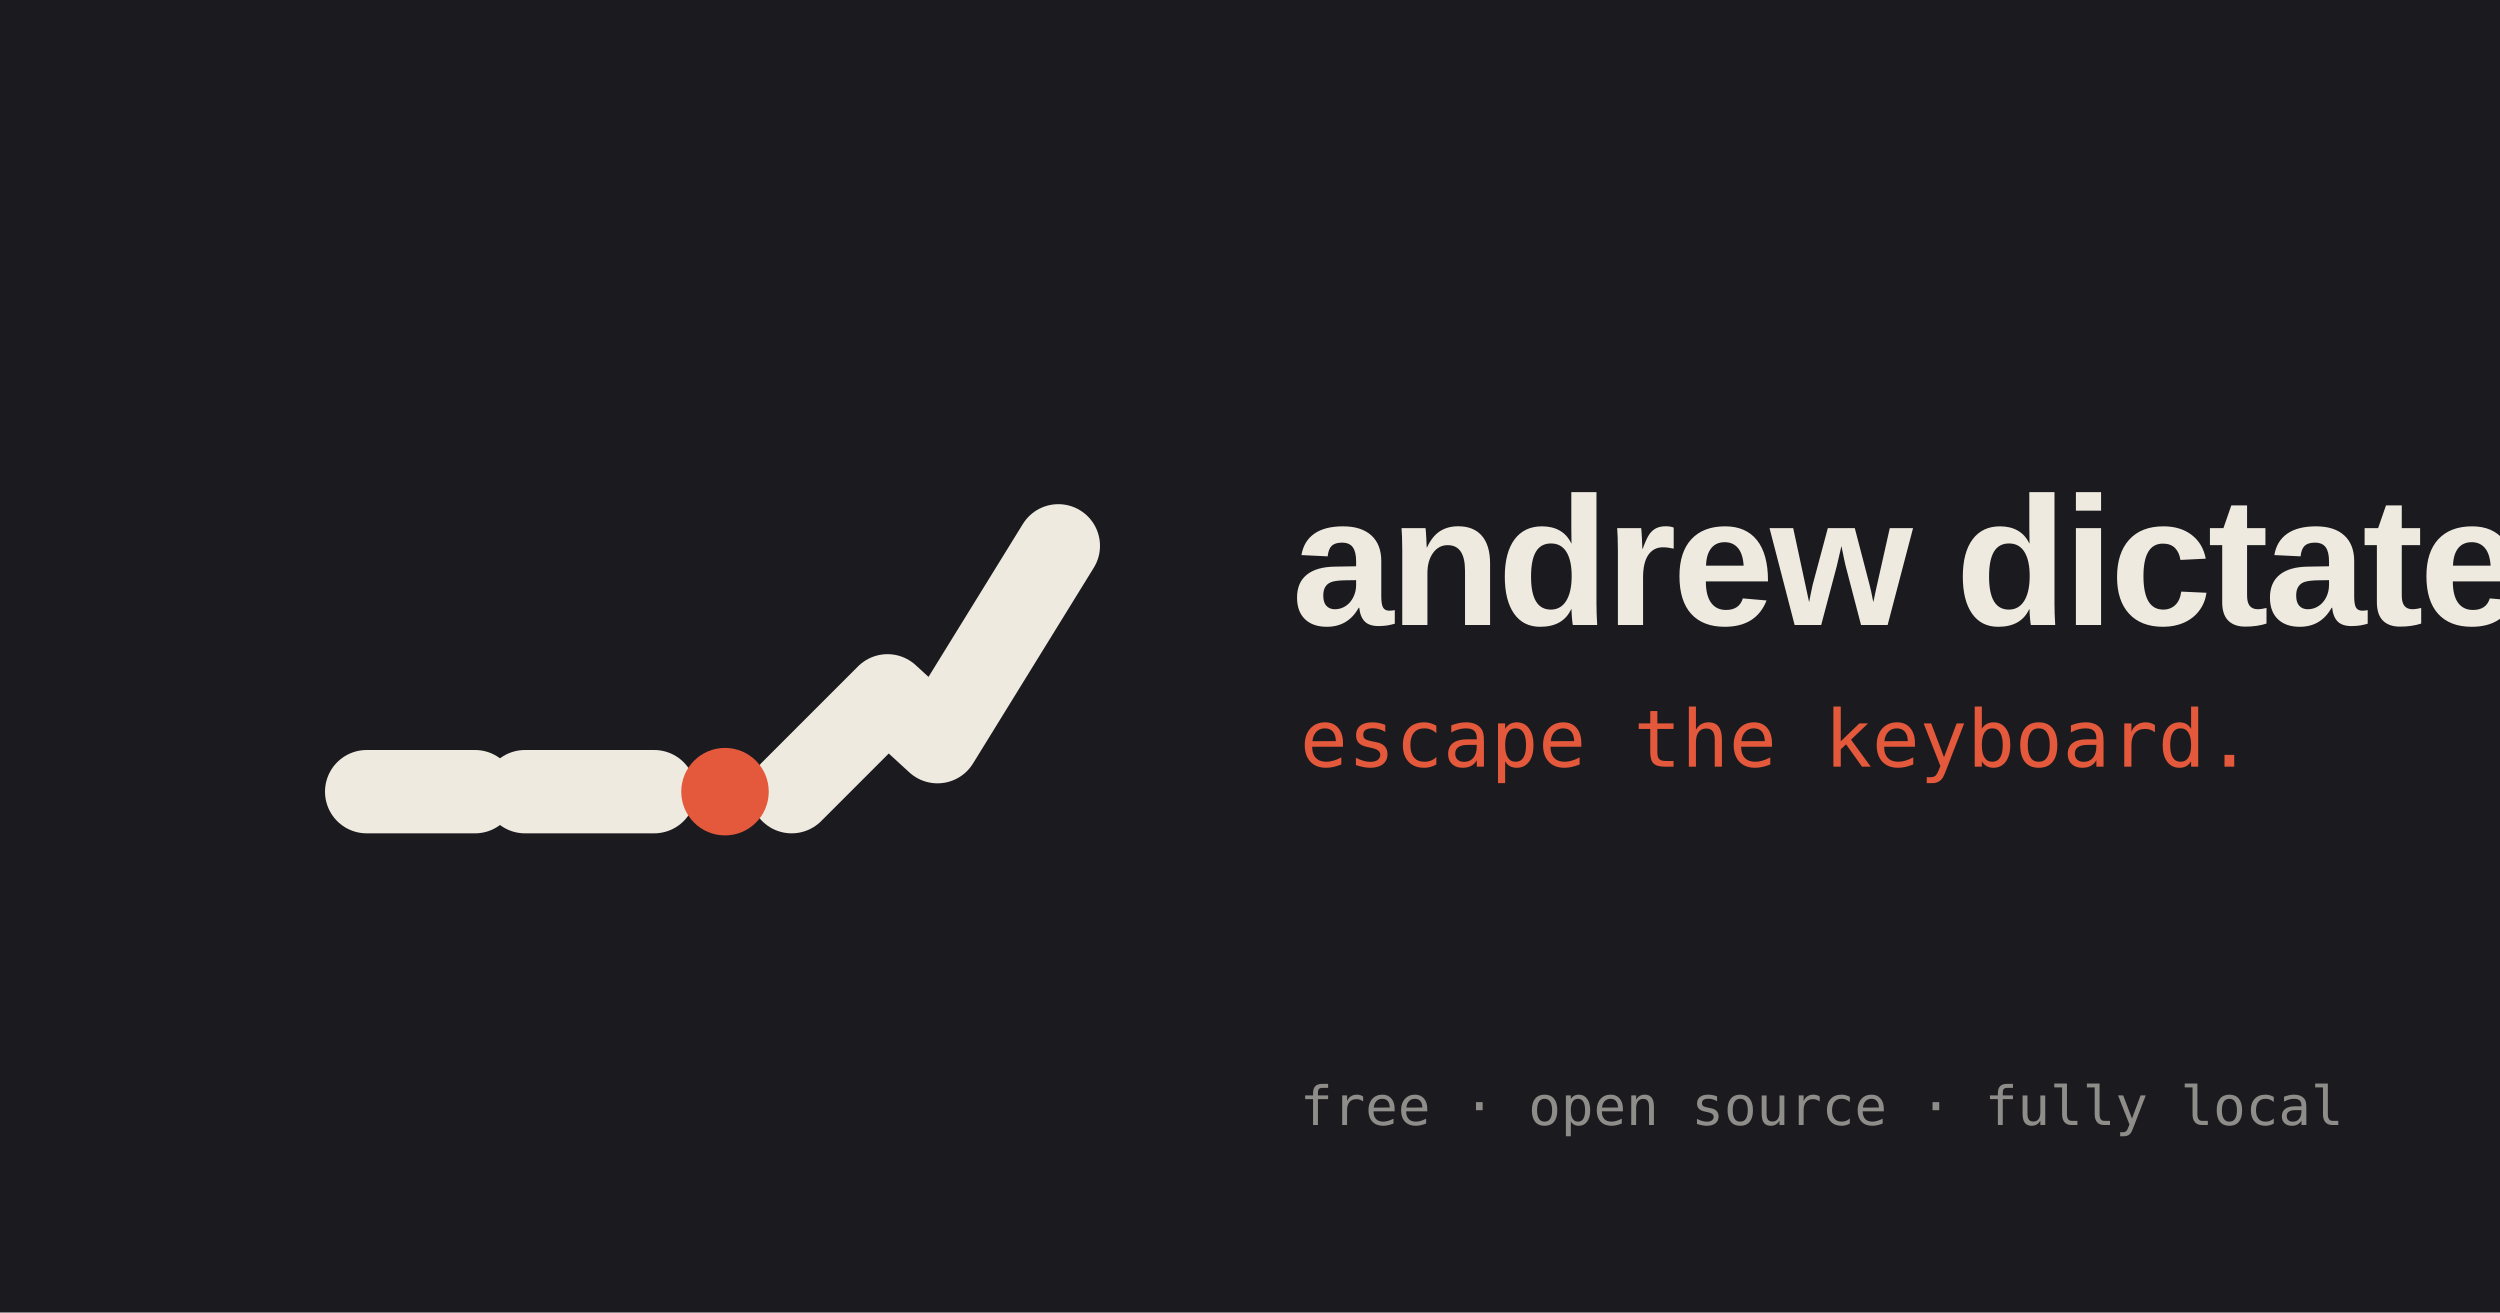
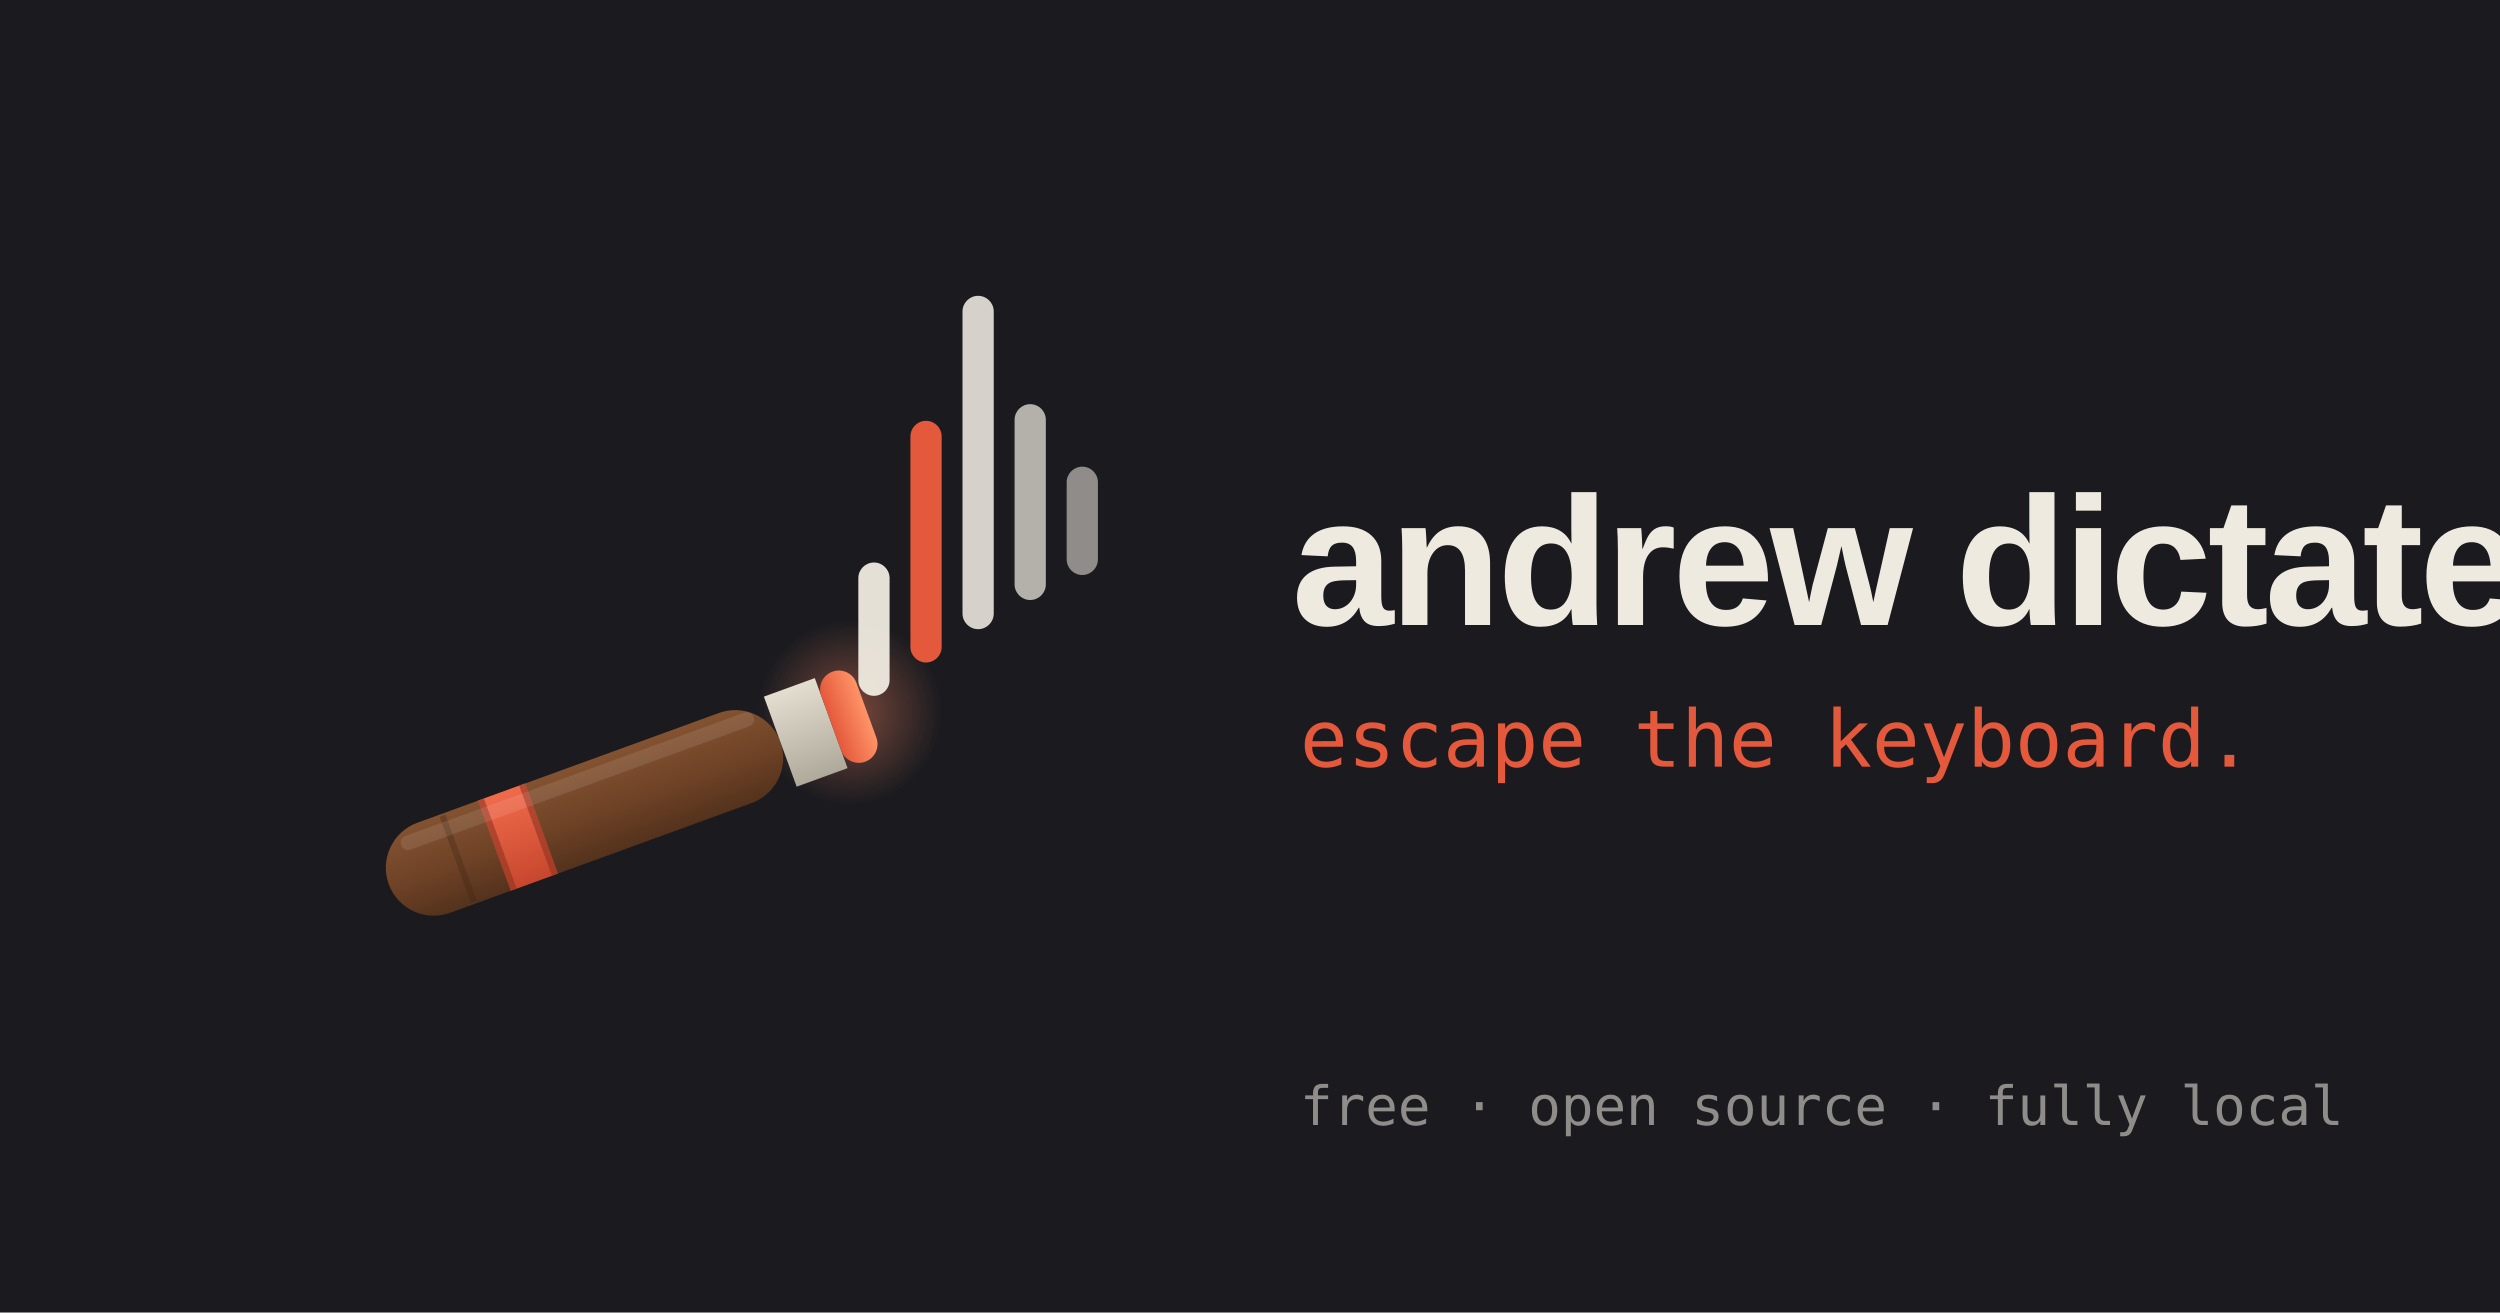
<svg xmlns="http://www.w3.org/2000/svg" viewBox="0 0 1200 630" width="1200" height="630">
+   <defs>
+     <radialGradient id="bgGlow" cx="52%" cy="42%" r="75%">
+       <stop offset="0%" stop-color="#232329" />
+       <stop offset="100%" stop-color="#161619" />
+     </radialGradient>
+     <linearGradient id="body" x1="0" y1="0" x2="0" y2="1">
+       <stop offset="0%" stop-color="#835231" />
+       <stop offset="55%" stop-color="#6E4226" />
+       <stop offset="100%" stop-color="#54321C" />
+     </linearGradient>
+     <linearGradient id="band" x1="0" y1="0" x2="0" y2="1">
+       <stop offset="0%" stop-color="#F06B4C" />
+       <stop offset="100%" stop-color="#C7472E" />
+     </linearGradient>
+     <linearGradient id="ash" x1="0" y1="0" x2="0" y2="1">
+       <stop offset="0%" stop-color="#E4DED1" />
+       <stop offset="100%" stop-color="#AFA99C" />
+     </linearGradient>
+     <linearGradient id="ember" x1="0" y1="0" x2="1" y2="0">
+       <stop offset="0%" stop-color="#E4593B" />
+       <stop offset="100%" stop-color="#FF9468" />
+     </linearGradient>
+     <radialGradient id="emberGlow" cx="50%" cy="50%" r="50%">
+       <stop offset="0%" stop-color="#F0805F" stop-opacity="0.45" />
+       <stop offset="100%" stop-color="#F0805F" stop-opacity="0" />
+     </radialGradient>
+   </defs>
  <rect width="1200" height="630" fill="#1B1B1F" />
  <g transform="translate(80 60) scale(1.0)">
-     <g fill="none" stroke="#EFEAE0" stroke-width="40" stroke-linecap="round" stroke-linejoin="round">
-       <path d="M 96 320 L 148 320" />
-       <path d="M 172 320 L 234 320" />
-       <path d="M 300 320 L 346 274 L 370 296 L 428 202" />
+     <circle cx="328" cy="282" r="44" fill="url(#emberGlow)" />
+     <g transform="rotate(-20 215 326)">
+       <rect x="100" y="302" width="200" height="46" rx="23" fill="url(#body)" />
+       <rect x="134" y="303" width="3" height="44" fill="#3E2413" opacity="0.35" />
+       <rect x="154" y="302" width="24" height="46" fill="url(#band)" />
+       <rect x="154" y="302" width="3" height="46" fill="#8F3320" opacity="0.6" />
+       <rect x="175" y="302" width="3" height="46" fill="#8F3320" opacity="0.6" />
+       <rect x="300" y="302" width="26" height="46" fill="url(#ash)" />
+       <rect x="326" y="302" width="18" height="46" rx="9" fill="url(#ember)" />
+       <rect x="112" y="306" width="180" height="7" rx="3.5" fill="#FFFFFF" opacity="0.10" />
    </g>
-     <circle cx="268" cy="320" r="21" fill="#E4593B" />
+     <g fill="#EFEAE0">
+       <rect x="332" y="210" width="15" height="64" rx="7.5" opacity="0.95" />
+       <rect x="357" y="142" width="15" height="116" rx="7.5" fill="#E4593B" />
+       <rect x="382" y="82" width="15" height="160" rx="7.5" opacity="0.88" />
+       <rect x="407" y="134" width="15" height="94" rx="7.5" opacity="0.72" />
+       <rect x="432" y="164" width="15" height="52" rx="7.5" opacity="0.55" />
+     </g>
  </g>
  <text x="620" y="300" font-family="-apple-system, 'Helvetica Neue', Arial, sans-serif" font-size="88" font-weight="600" letter-spacing="-2" fill="#EFEAE0">andrew dictate</text>
  <text x="624" y="368" font-family="ui-monospace, 'SF Mono', Menlo, monospace" font-size="38" fill="#E4593B">escape the keyboard.</text>
  <text x="624" y="540" font-family="ui-monospace, 'SF Mono', Menlo, monospace" font-size="26" fill="#EFEAE0" fill-opacity="0.55">free · open source · fully local</text>
</svg>
